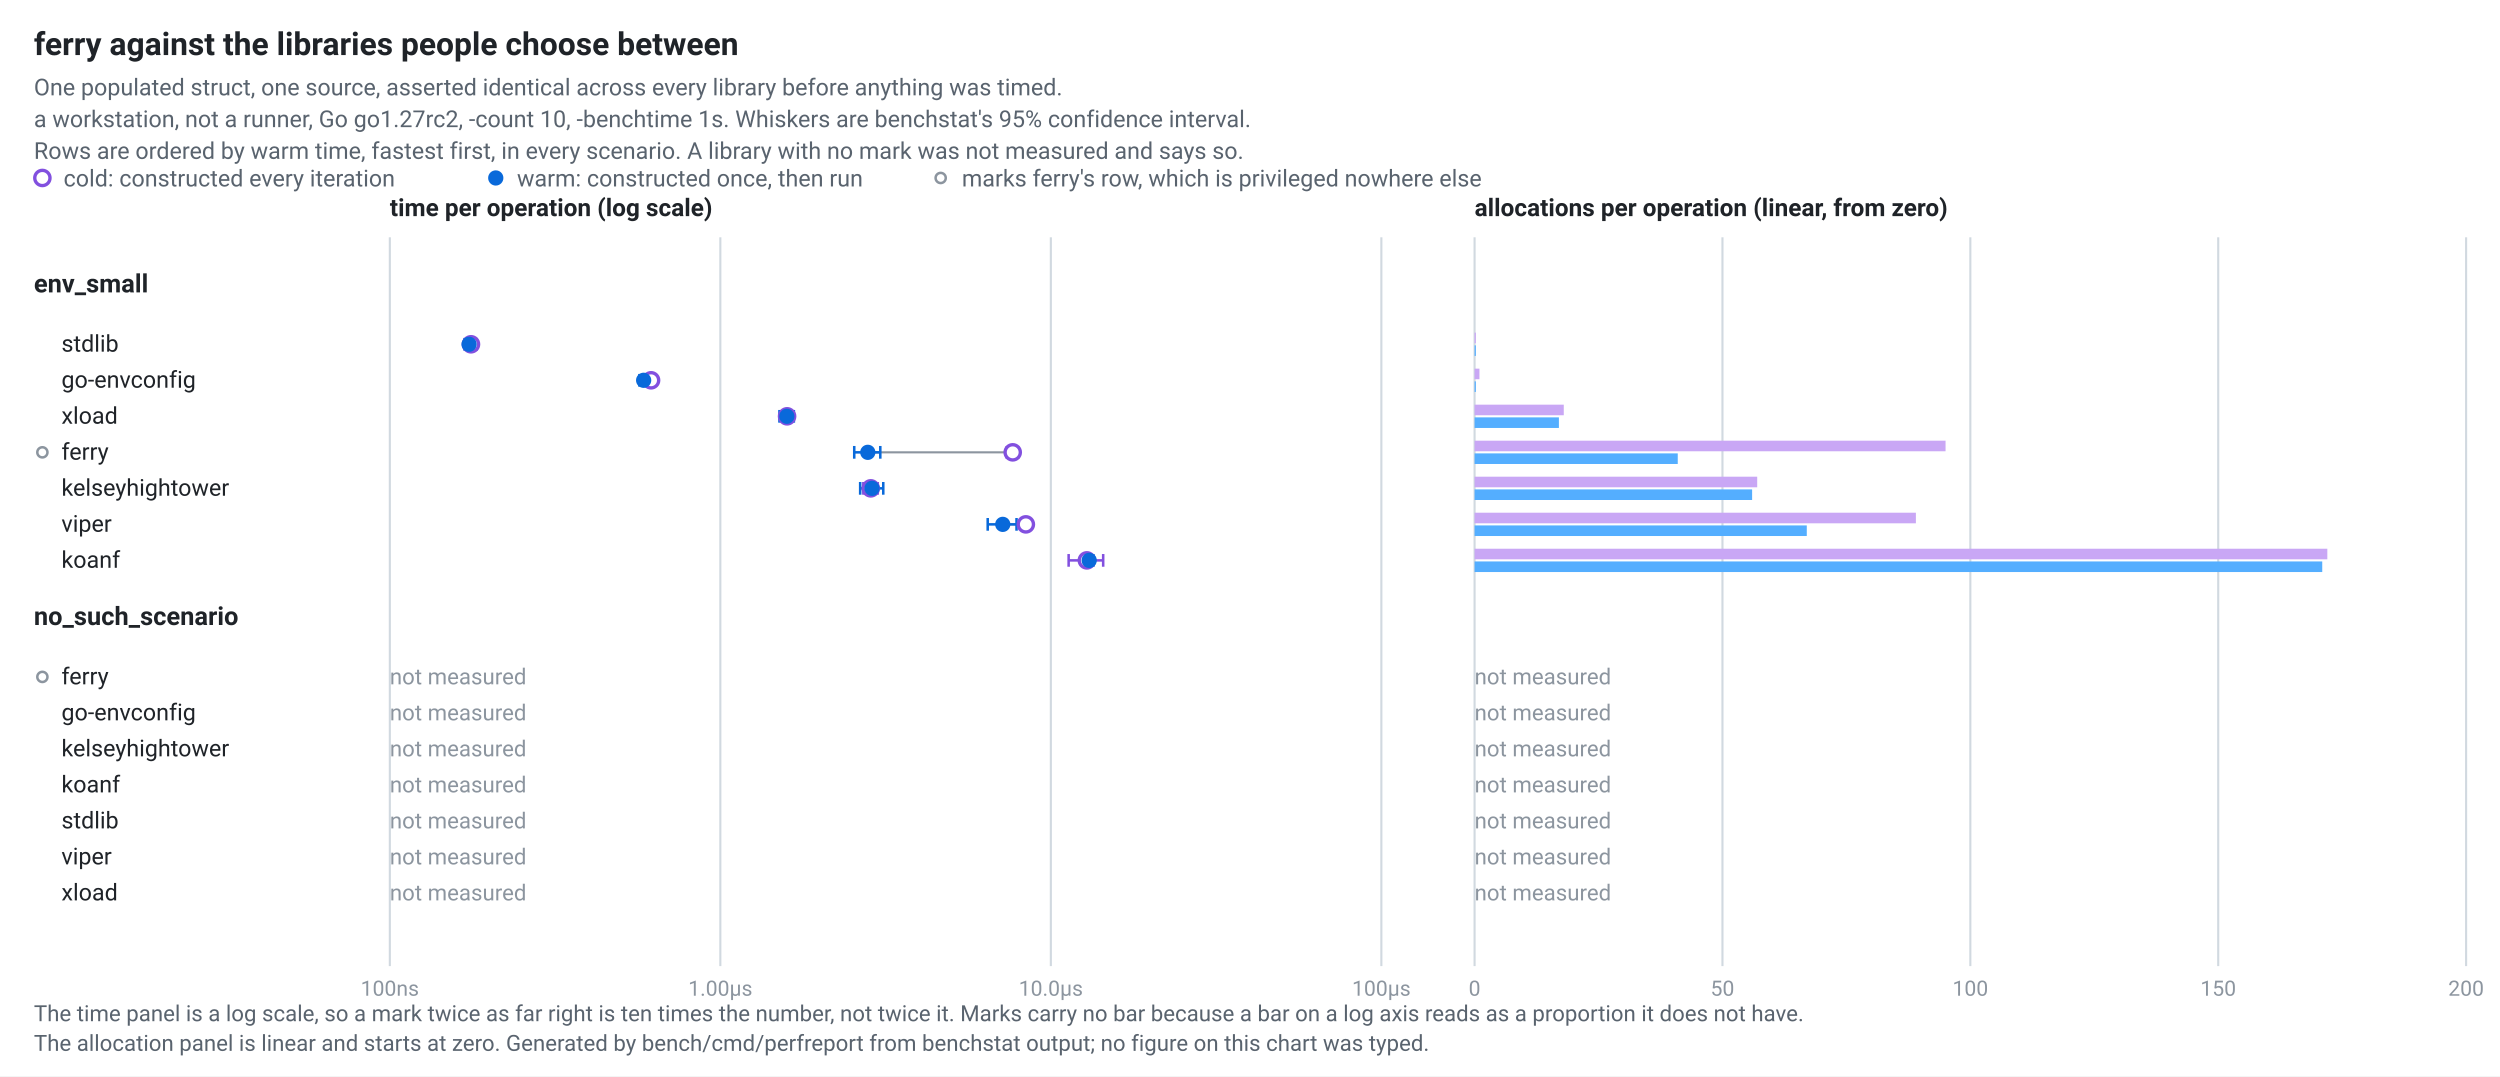
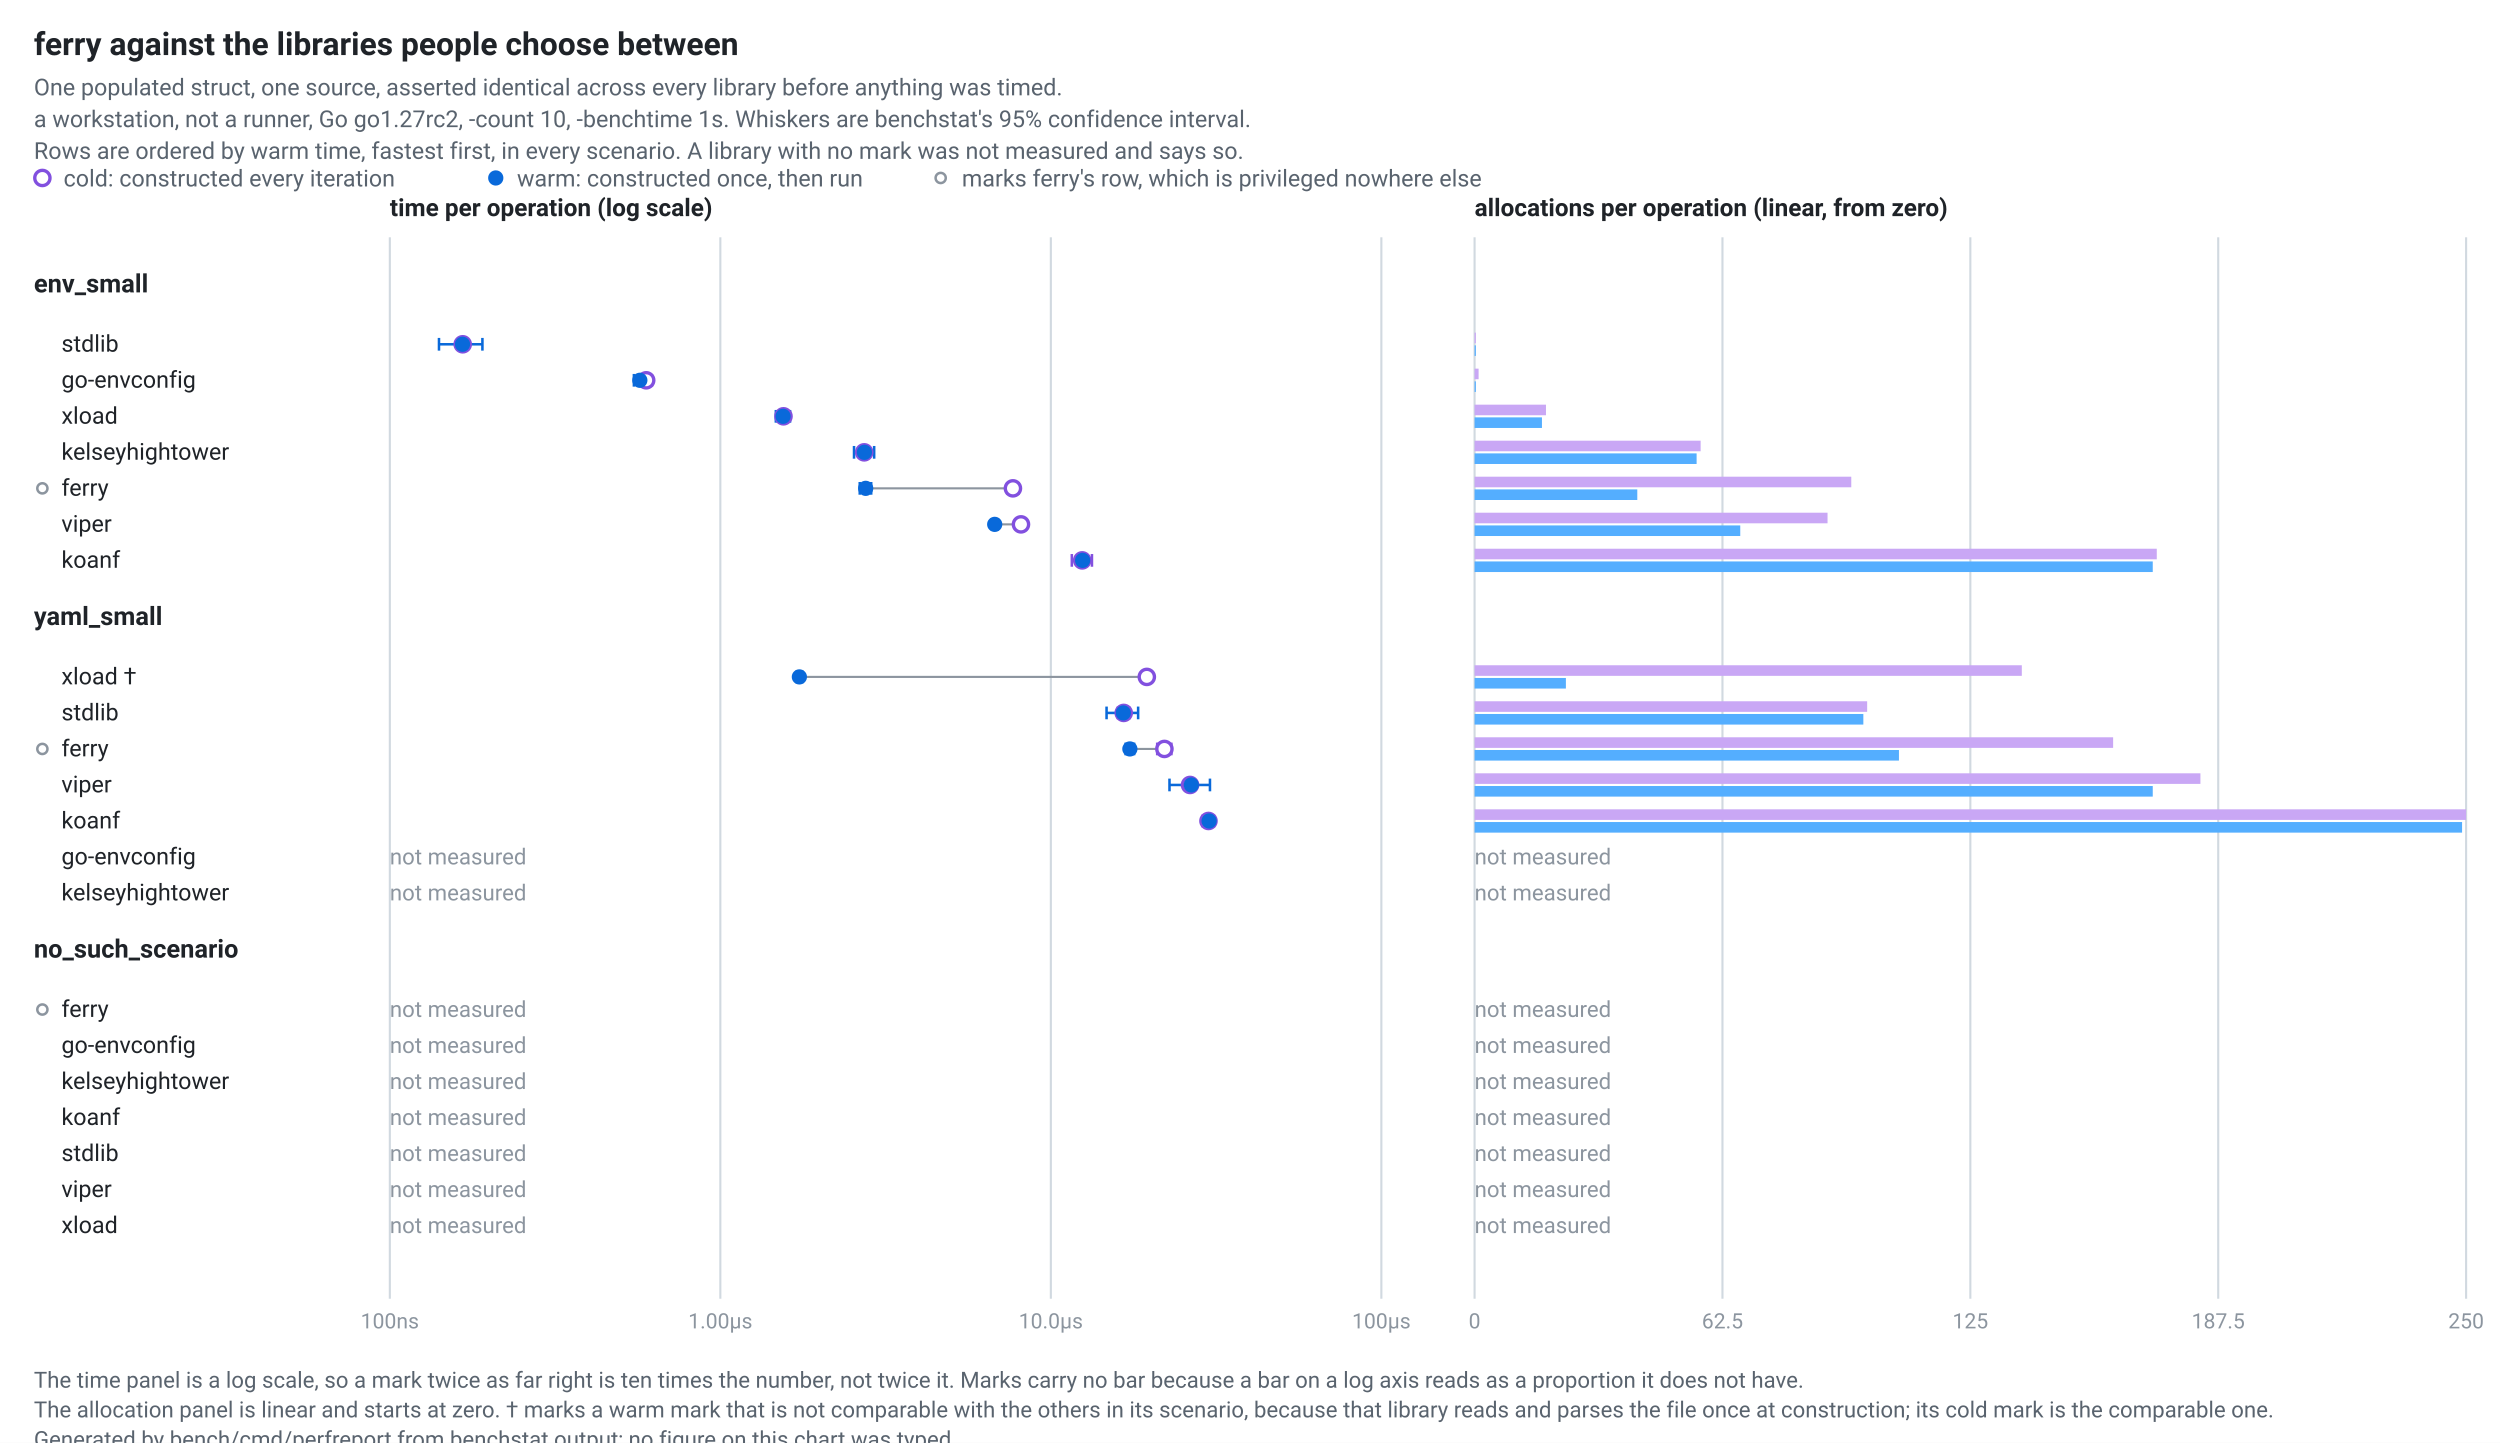
- <svg xmlns="http://www.w3.org/2000/svg" width="1180" height="508" viewBox="0 0 1180 508" role="img" aria-label="ferry against 7 config libraries: time and allocations per load, cold and warm, over 2 scenarios">
-   <rect x="0" y="0" width="1180" height="508" fill="#ffffff" />
+ <svg xmlns="http://www.w3.org/2000/svg" width="1180" height="681" viewBox="0 0 1180 681" role="img" aria-label="ferry against 7 config libraries: time and allocations per load, cold and warm, over 3 scenarios">
+   <rect x="0" y="0" width="1180" height="681" fill="#ffffff" />
  <text x="16.0" y="26.0" font-family="system-ui, -apple-system, Segoe UI, Roboto, Helvetica, Arial, sans-serif" font-size="15.0" font-weight="600" fill="#1f2328" text-anchor="start">ferry against the libraries people choose between</text>
  <text x="16.0" y="45.0" font-family="system-ui, -apple-system, Segoe UI, Roboto, Helvetica, Arial, sans-serif" font-size="11.0" font-weight="400" fill="#59636e" text-anchor="start">One populated struct, one source, asserted identical across every library before anything was timed.</text>
  <text x="16.0" y="60.0" font-family="system-ui, -apple-system, Segoe UI, Roboto, Helvetica, Arial, sans-serif" font-size="11.0" font-weight="400" fill="#59636e" text-anchor="start">a workstation, not a runner, Go go1.27rc2, -count 10, -benchtime 1s. Whiskers are benchstat's 95% confidence interval.</text>
  <text x="16.0" y="75.0" font-family="system-ui, -apple-system, Segoe UI, Roboto, Helvetica, Arial, sans-serif" font-size="11.0" font-weight="400" fill="#59636e" text-anchor="start">Rows are ordered by warm time, fastest first, in every scenario. A library with no mark was not measured and says so.</text>
  <circle cx="20.0" cy="84.0" r="3.6" fill="#ffffff" stroke="#8250df" stroke-width="1.6" />
  <text x="30.0" y="88.0" font-family="system-ui, -apple-system, Segoe UI, Roboto, Helvetica, Arial, sans-serif" font-size="11.0" font-weight="400" fill="#59636e" text-anchor="start">cold: constructed every iteration</text>
  <circle cx="234.0" cy="84.0" r="3.6" fill="#0969da" />
  <text x="244.0" y="88.0" font-family="system-ui, -apple-system, Segoe UI, Roboto, Helvetica, Arial, sans-serif" font-size="11.0" font-weight="400" fill="#59636e" text-anchor="start">warm: constructed once, then run</text>
  <circle cx="444.0" cy="84.0" r="2.4" fill="none" stroke="#8c959f" stroke-width="1.2" />
  <text x="454.0" y="88.0" font-family="system-ui, -apple-system, Segoe UI, Roboto, Helvetica, Arial, sans-serif" font-size="11.0" font-weight="400" fill="#59636e" text-anchor="start">marks ferry's row, which is privileged nowhere else</text>
  <text x="184.0" y="102.0" font-family="system-ui, -apple-system, Segoe UI, Roboto, Helvetica, Arial, sans-serif" font-size="11.5" font-weight="600" fill="#1f2328" text-anchor="start">time per operation (log scale)</text>
-   <line x1="184.0" y1="112.0" x2="184.0" y2="456.0" stroke="#d1d9e0" stroke-width="1.0" />
-   <text x="184.0" y="470.0" font-family="system-ui, -apple-system, Segoe UI, Roboto, Helvetica, Arial, sans-serif" font-size="10.0" font-weight="400" fill="#8c959f" text-anchor="middle">100ns</text>
-   <line x1="340.0" y1="112.0" x2="340.0" y2="456.0" stroke="#d1d9e0" stroke-width="1.0" />
-   <text x="340.0" y="470.0" font-family="system-ui, -apple-system, Segoe UI, Roboto, Helvetica, Arial, sans-serif" font-size="10.0" font-weight="400" fill="#8c959f" text-anchor="middle">1.00µs</text>
-   <line x1="496.0" y1="112.0" x2="496.0" y2="456.0" stroke="#d1d9e0" stroke-width="1.0" />
-   <text x="496.0" y="470.0" font-family="system-ui, -apple-system, Segoe UI, Roboto, Helvetica, Arial, sans-serif" font-size="10.0" font-weight="400" fill="#8c959f" text-anchor="middle">10.0µs</text>
-   <line x1="652.0" y1="112.0" x2="652.0" y2="456.0" stroke="#d1d9e0" stroke-width="1.0" />
-   <text x="652.0" y="470.0" font-family="system-ui, -apple-system, Segoe UI, Roboto, Helvetica, Arial, sans-serif" font-size="10.0" font-weight="400" fill="#8c959f" text-anchor="middle">100µs</text>
+   <line x1="184.0" y1="112.0" x2="184.0" y2="613.0" stroke="#d1d9e0" stroke-width="1.0" />
+   <text x="184.0" y="627.0" font-family="system-ui, -apple-system, Segoe UI, Roboto, Helvetica, Arial, sans-serif" font-size="10.0" font-weight="400" fill="#8c959f" text-anchor="middle">100ns</text>
+   <line x1="340.0" y1="112.0" x2="340.0" y2="613.0" stroke="#d1d9e0" stroke-width="1.0" />
+   <text x="340.0" y="627.0" font-family="system-ui, -apple-system, Segoe UI, Roboto, Helvetica, Arial, sans-serif" font-size="10.0" font-weight="400" fill="#8c959f" text-anchor="middle">1.00µs</text>
+   <line x1="496.0" y1="112.0" x2="496.0" y2="613.0" stroke="#d1d9e0" stroke-width="1.0" />
+   <text x="496.0" y="627.0" font-family="system-ui, -apple-system, Segoe UI, Roboto, Helvetica, Arial, sans-serif" font-size="10.0" font-weight="400" fill="#8c959f" text-anchor="middle">10.0µs</text>
+   <line x1="652.0" y1="112.0" x2="652.0" y2="613.0" stroke="#d1d9e0" stroke-width="1.0" />
+   <text x="652.0" y="627.0" font-family="system-ui, -apple-system, Segoe UI, Roboto, Helvetica, Arial, sans-serif" font-size="10.0" font-weight="400" fill="#8c959f" text-anchor="middle">100µs</text>
  <text x="696.0" y="102.0" font-family="system-ui, -apple-system, Segoe UI, Roboto, Helvetica, Arial, sans-serif" font-size="11.5" font-weight="600" fill="#1f2328" text-anchor="start">allocations per operation (linear, from zero)</text>
-   <line x1="696.0" y1="112.0" x2="696.0" y2="456.0" stroke="#d1d9e0" stroke-width="1.0" />
-   <text x="696.0" y="470.0" font-family="system-ui, -apple-system, Segoe UI, Roboto, Helvetica, Arial, sans-serif" font-size="10.0" font-weight="400" fill="#8c959f" text-anchor="middle">0</text>
-   <line x1="813.0" y1="112.0" x2="813.0" y2="456.0" stroke="#d1d9e0" stroke-width="1.0" />
-   <text x="813.0" y="470.0" font-family="system-ui, -apple-system, Segoe UI, Roboto, Helvetica, Arial, sans-serif" font-size="10.0" font-weight="400" fill="#8c959f" text-anchor="middle">50</text>
-   <line x1="930.0" y1="112.0" x2="930.0" y2="456.0" stroke="#d1d9e0" stroke-width="1.0" />
-   <text x="930.0" y="470.0" font-family="system-ui, -apple-system, Segoe UI, Roboto, Helvetica, Arial, sans-serif" font-size="10.0" font-weight="400" fill="#8c959f" text-anchor="middle">100</text>
-   <line x1="1047.0" y1="112.0" x2="1047.0" y2="456.0" stroke="#d1d9e0" stroke-width="1.0" />
-   <text x="1047.0" y="470.0" font-family="system-ui, -apple-system, Segoe UI, Roboto, Helvetica, Arial, sans-serif" font-size="10.0" font-weight="400" fill="#8c959f" text-anchor="middle">150</text>
-   <line x1="1164.0" y1="112.0" x2="1164.0" y2="456.0" stroke="#d1d9e0" stroke-width="1.0" />
-   <text x="1164.0" y="470.0" font-family="system-ui, -apple-system, Segoe UI, Roboto, Helvetica, Arial, sans-serif" font-size="10.0" font-weight="400" fill="#8c959f" text-anchor="middle">200</text>
+   <line x1="696.0" y1="112.0" x2="696.0" y2="613.0" stroke="#d1d9e0" stroke-width="1.0" />
+   <text x="696.0" y="627.0" font-family="system-ui, -apple-system, Segoe UI, Roboto, Helvetica, Arial, sans-serif" font-size="10.0" font-weight="400" fill="#8c959f" text-anchor="middle">0</text>
+   <line x1="813.0" y1="112.0" x2="813.0" y2="613.0" stroke="#d1d9e0" stroke-width="1.0" />
+   <text x="813.0" y="627.0" font-family="system-ui, -apple-system, Segoe UI, Roboto, Helvetica, Arial, sans-serif" font-size="10.0" font-weight="400" fill="#8c959f" text-anchor="middle">62.5</text>
+   <line x1="930.0" y1="112.0" x2="930.0" y2="613.0" stroke="#d1d9e0" stroke-width="1.0" />
+   <text x="930.0" y="627.0" font-family="system-ui, -apple-system, Segoe UI, Roboto, Helvetica, Arial, sans-serif" font-size="10.0" font-weight="400" fill="#8c959f" text-anchor="middle">125</text>
+   <line x1="1047.0" y1="112.0" x2="1047.0" y2="613.0" stroke="#d1d9e0" stroke-width="1.0" />
+   <text x="1047.0" y="627.0" font-family="system-ui, -apple-system, Segoe UI, Roboto, Helvetica, Arial, sans-serif" font-size="10.0" font-weight="400" fill="#8c959f" text-anchor="middle">187.5</text>
+   <line x1="1164.0" y1="112.0" x2="1164.0" y2="613.0" stroke="#d1d9e0" stroke-width="1.0" />
+   <text x="1164.0" y="627.0" font-family="system-ui, -apple-system, Segoe UI, Roboto, Helvetica, Arial, sans-serif" font-size="10.0" font-weight="400" fill="#8c959f" text-anchor="middle">250</text>
  <text x="16.0" y="138.0" font-family="system-ui, -apple-system, Segoe UI, Roboto, Helvetica, Arial, sans-serif" font-size="12.0" font-weight="600" fill="#1f2328" text-anchor="start">env_small</text>
  <text x="29.0" y="166.0" font-family="system-ui, -apple-system, Segoe UI, Roboto, Helvetica, Arial, sans-serif" font-size="11.0" font-weight="400" fill="#1f2328" text-anchor="start">stdlib</text>
-   <line x1="221.4" y1="162.5" x2="222.3" y2="162.5" stroke="#8c959f" stroke-width="1.0" />
-   <line x1="219.5" y1="162.5" x2="225.0" y2="162.5" stroke="#8250df" stroke-width="1.2" />
-   <line x1="219.5" y1="159.5" x2="219.5" y2="165.5" stroke="#8250df" stroke-width="1.2" />
-   <line x1="225.0" y1="159.5" x2="225.0" y2="165.5" stroke="#8250df" stroke-width="1.2" />
-   <line x1="219.3" y1="162.5" x2="223.4" y2="162.5" stroke="#0969da" stroke-width="1.2" />
-   <line x1="219.3" y1="159.5" x2="219.3" y2="165.5" stroke="#0969da" stroke-width="1.2" />
-   <line x1="223.4" y1="159.5" x2="223.4" y2="165.5" stroke="#0969da" stroke-width="1.2" />
-   <circle cx="222.3" cy="162.5" r="3.6" fill="#ffffff" stroke="#8250df" stroke-width="1.6" />
-   <circle cx="221.4" cy="162.5" r="3.6" fill="#0969da" />
+   <line x1="218.3" y1="162.5" x2="218.4" y2="162.5" stroke="#8c959f" stroke-width="1.0" />
+   <line x1="217.7" y1="162.5" x2="219.0" y2="162.5" stroke="#8250df" stroke-width="1.2" />
+   <line x1="217.7" y1="159.5" x2="217.7" y2="165.5" stroke="#8250df" stroke-width="1.2" />
+   <line x1="219.0" y1="159.5" x2="219.0" y2="165.5" stroke="#8250df" stroke-width="1.2" />
+   <line x1="207.2" y1="162.5" x2="227.7" y2="162.5" stroke="#0969da" stroke-width="1.2" />
+   <line x1="207.2" y1="159.5" x2="207.2" y2="165.5" stroke="#0969da" stroke-width="1.2" />
+   <line x1="227.7" y1="159.5" x2="227.7" y2="165.5" stroke="#0969da" stroke-width="1.2" />
+   <circle cx="218.4" cy="162.5" r="3.6" fill="#ffffff" stroke="#8250df" stroke-width="1.6" />
+   <circle cx="218.3" cy="162.5" r="3.6" fill="#0969da" />
  <rect x="696.0" y="157.0" width="0.6" height="5.0" fill="#c9a7f5" />
  <rect x="696.0" y="163.0" width="0.6" height="5.0" fill="#54aeff" />
  <text x="29.0" y="183.0" font-family="system-ui, -apple-system, Segoe UI, Roboto, Helvetica, Arial, sans-serif" font-size="11.0" font-weight="400" fill="#1f2328" text-anchor="start">go-envconfig</text>
-   <line x1="303.8" y1="179.5" x2="307.3" y2="179.5" stroke="#8c959f" stroke-width="1.0" />
-   <line x1="306.0" y1="179.5" x2="308.7" y2="179.5" stroke="#8250df" stroke-width="1.2" />
-   <line x1="306.0" y1="176.5" x2="306.0" y2="182.5" stroke="#8250df" stroke-width="1.2" />
-   <line x1="308.7" y1="176.5" x2="308.7" y2="182.5" stroke="#8250df" stroke-width="1.2" />
-   <line x1="301.8" y1="179.5" x2="305.8" y2="179.5" stroke="#0969da" stroke-width="1.2" />
-   <line x1="301.8" y1="176.5" x2="301.8" y2="182.5" stroke="#0969da" stroke-width="1.2" />
-   <line x1="305.8" y1="176.5" x2="305.8" y2="182.5" stroke="#0969da" stroke-width="1.2" />
-   <circle cx="307.3" cy="179.5" r="3.6" fill="#ffffff" stroke="#8250df" stroke-width="1.6" />
-   <circle cx="303.8" cy="179.5" r="3.6" fill="#0969da" />
-   <rect x="696.0" y="174.0" width="2.3" height="5.0" fill="#c9a7f5" />
+   <line x1="302.0" y1="179.5" x2="305.0" y2="179.5" stroke="#8c959f" stroke-width="1.0" />
+   <line x1="302.2" y1="179.5" x2="307.7" y2="179.5" stroke="#8250df" stroke-width="1.2" />
+   <line x1="302.2" y1="176.5" x2="302.2" y2="182.5" stroke="#8250df" stroke-width="1.2" />
+   <line x1="307.7" y1="176.5" x2="307.7" y2="182.5" stroke="#8250df" stroke-width="1.2" />
+   <line x1="299.2" y1="179.5" x2="304.6" y2="179.5" stroke="#0969da" stroke-width="1.2" />
+   <line x1="299.2" y1="176.5" x2="299.2" y2="182.5" stroke="#0969da" stroke-width="1.2" />
+   <line x1="304.6" y1="176.5" x2="304.6" y2="182.5" stroke="#0969da" stroke-width="1.2" />
+   <circle cx="305.0" cy="179.5" r="3.6" fill="#ffffff" stroke="#8250df" stroke-width="1.6" />
+   <circle cx="302.0" cy="179.5" r="3.6" fill="#0969da" />
+   <rect x="696.0" y="174.0" width="1.9" height="5.0" fill="#c9a7f5" />
  <rect x="696.0" y="180.0" width="0.6" height="5.0" fill="#54aeff" />
  <text x="29.0" y="200.0" font-family="system-ui, -apple-system, Segoe UI, Roboto, Helvetica, Arial, sans-serif" font-size="11.0" font-weight="400" fill="#1f2328" text-anchor="start">xload</text>
-   <line x1="371.4" y1="196.5" x2="371.5" y2="196.5" stroke="#8c959f" stroke-width="1.0" />
-   <line x1="370.1" y1="196.5" x2="372.8" y2="196.5" stroke="#8250df" stroke-width="1.2" />
-   <line x1="370.1" y1="193.5" x2="370.1" y2="199.5" stroke="#8250df" stroke-width="1.2" />
-   <line x1="372.8" y1="193.5" x2="372.8" y2="199.5" stroke="#8250df" stroke-width="1.2" />
-   <line x1="367.9" y1="196.5" x2="374.7" y2="196.5" stroke="#0969da" stroke-width="1.2" />
-   <line x1="367.9" y1="193.5" x2="367.9" y2="199.5" stroke="#0969da" stroke-width="1.2" />
-   <line x1="374.7" y1="193.5" x2="374.7" y2="199.5" stroke="#0969da" stroke-width="1.2" />
-   <circle cx="371.5" cy="196.5" r="3.6" fill="#ffffff" stroke="#8250df" stroke-width="1.6" />
-   <circle cx="371.4" cy="196.5" r="3.6" fill="#0969da" />
-   <rect x="696.0" y="191.0" width="42.1" height="5.0" fill="#c9a7f5" />
-   <rect x="696.0" y="197.0" width="39.8" height="5.0" fill="#54aeff" />
-   <circle cx="20.0" cy="213.5" r="2.4" fill="none" stroke="#8c959f" stroke-width="1.2" />
-   <text x="29.0" y="217.0" font-family="system-ui, -apple-system, Segoe UI, Roboto, Helvetica, Arial, sans-serif" font-size="11.0" font-weight="400" fill="#1f2328" text-anchor="start">ferry</text>
-   <line x1="409.6" y1="213.5" x2="478.0" y2="213.5" stroke="#8c959f" stroke-width="1.0" />
-   <line x1="475.2" y1="213.5" x2="480.6" y2="213.5" stroke="#8250df" stroke-width="1.2" />
-   <line x1="475.2" y1="210.5" x2="475.2" y2="216.5" stroke="#8250df" stroke-width="1.2" />
-   <line x1="480.6" y1="210.5" x2="480.6" y2="216.5" stroke="#8250df" stroke-width="1.2" />
-   <line x1="403.2" y1="213.5" x2="415.5" y2="213.5" stroke="#0969da" stroke-width="1.2" />
-   <line x1="403.2" y1="210.5" x2="403.2" y2="216.5" stroke="#0969da" stroke-width="1.2" />
-   <line x1="415.5" y1="210.5" x2="415.5" y2="216.5" stroke="#0969da" stroke-width="1.2" />
-   <circle cx="478.0" cy="213.5" r="3.6" fill="#ffffff" stroke="#8250df" stroke-width="1.6" />
-   <circle cx="409.6" cy="213.5" r="3.6" fill="#0969da" />
-   <rect x="696.0" y="208.0" width="222.3" height="5.0" fill="#c9a7f5" />
-   <rect x="696.0" y="214.0" width="95.9" height="5.0" fill="#54aeff" />
-   <text x="29.0" y="234.0" font-family="system-ui, -apple-system, Segoe UI, Roboto, Helvetica, Arial, sans-serif" font-size="11.0" font-weight="400" fill="#1f2328" text-anchor="start">kelseyhightower</text>
-   <line x1="411.0" y1="230.5" x2="411.6" y2="230.5" stroke="#8c959f" stroke-width="1.0" />
-   <line x1="407.5" y1="230.5" x2="414.3" y2="230.5" stroke="#8250df" stroke-width="1.2" />
-   <line x1="407.5" y1="227.5" x2="407.5" y2="233.5" stroke="#8250df" stroke-width="1.2" />
-   <line x1="414.3" y1="227.5" x2="414.3" y2="233.5" stroke="#8250df" stroke-width="1.2" />
-   <line x1="406.0" y1="230.5" x2="416.9" y2="230.5" stroke="#0969da" stroke-width="1.2" />
-   <line x1="406.0" y1="227.5" x2="406.0" y2="233.5" stroke="#0969da" stroke-width="1.2" />
-   <line x1="416.9" y1="227.5" x2="416.9" y2="233.5" stroke="#0969da" stroke-width="1.2" />
-   <circle cx="411.0" cy="230.5" r="3.6" fill="#ffffff" stroke="#8250df" stroke-width="1.6" />
-   <circle cx="411.6" cy="230.5" r="3.6" fill="#0969da" />
-   <rect x="696.0" y="225.0" width="133.4" height="5.0" fill="#c9a7f5" />
-   <rect x="696.0" y="231.0" width="131.0" height="5.0" fill="#54aeff" />
+   <line x1="369.6" y1="196.5" x2="369.8" y2="196.5" stroke="#8c959f" stroke-width="1.0" />
+   <line x1="368.4" y1="196.5" x2="371.1" y2="196.5" stroke="#8250df" stroke-width="1.2" />
+   <line x1="368.4" y1="193.5" x2="368.4" y2="199.5" stroke="#8250df" stroke-width="1.2" />
+   <line x1="371.1" y1="193.5" x2="371.1" y2="199.5" stroke="#8250df" stroke-width="1.2" />
+   <line x1="366.2" y1="196.5" x2="372.9" y2="196.5" stroke="#0969da" stroke-width="1.2" />
+   <line x1="366.2" y1="193.5" x2="366.2" y2="199.5" stroke="#0969da" stroke-width="1.2" />
+   <line x1="372.9" y1="193.5" x2="372.9" y2="199.5" stroke="#0969da" stroke-width="1.2" />
+   <circle cx="369.8" cy="196.5" r="3.6" fill="#ffffff" stroke="#8250df" stroke-width="1.6" />
+   <circle cx="369.6" cy="196.5" r="3.6" fill="#0969da" />
+   <rect x="696.0" y="191.0" width="33.7" height="5.0" fill="#c9a7f5" />
+   <rect x="696.0" y="197.0" width="31.8" height="5.0" fill="#54aeff" />
+   <text x="29.0" y="217.0" font-family="system-ui, -apple-system, Segoe UI, Roboto, Helvetica, Arial, sans-serif" font-size="11.0" font-weight="400" fill="#1f2328" text-anchor="start">kelseyhightower</text>
+   <line x1="407.9" y1="213.5" x2="408.0" y2="213.5" stroke="#8c959f" stroke-width="1.0" />
+   <line x1="405.8" y1="213.5" x2="409.9" y2="213.5" stroke="#8250df" stroke-width="1.2" />
+   <line x1="405.8" y1="210.5" x2="405.8" y2="216.5" stroke="#8250df" stroke-width="1.2" />
+   <line x1="409.9" y1="210.5" x2="409.9" y2="216.5" stroke="#8250df" stroke-width="1.2" />
+   <line x1="403.1" y1="213.5" x2="412.6" y2="213.5" stroke="#0969da" stroke-width="1.2" />
+   <line x1="403.1" y1="210.5" x2="403.1" y2="216.5" stroke="#0969da" stroke-width="1.2" />
+   <line x1="412.6" y1="210.5" x2="412.6" y2="216.5" stroke="#0969da" stroke-width="1.2" />
+   <circle cx="407.9" cy="213.5" r="3.6" fill="#ffffff" stroke="#8250df" stroke-width="1.6" />
+   <circle cx="408.0" cy="213.5" r="3.6" fill="#0969da" />
+   <rect x="696.0" y="208.0" width="106.7" height="5.0" fill="#c9a7f5" />
+   <rect x="696.0" y="214.0" width="104.8" height="5.0" fill="#54aeff" />
+   <circle cx="20.0" cy="230.5" r="2.4" fill="none" stroke="#8c959f" stroke-width="1.2" />
+   <text x="29.0" y="234.0" font-family="system-ui, -apple-system, Segoe UI, Roboto, Helvetica, Arial, sans-serif" font-size="11.0" font-weight="400" fill="#1f2328" text-anchor="start">ferry</text>
+   <line x1="408.6" y1="230.5" x2="478.1" y2="230.5" stroke="#8c959f" stroke-width="1.0" />
+   <line x1="475.4" y1="230.5" x2="480.8" y2="230.5" stroke="#8250df" stroke-width="1.2" />
+   <line x1="475.4" y1="227.5" x2="475.4" y2="233.5" stroke="#8250df" stroke-width="1.2" />
+   <line x1="480.8" y1="227.5" x2="480.8" y2="233.5" stroke="#8250df" stroke-width="1.2" />
+   <line x1="405.8" y1="230.5" x2="411.2" y2="230.5" stroke="#0969da" stroke-width="1.2" />
+   <line x1="405.8" y1="227.5" x2="405.8" y2="233.5" stroke="#0969da" stroke-width="1.2" />
+   <line x1="411.2" y1="227.5" x2="411.2" y2="233.5" stroke="#0969da" stroke-width="1.2" />
+   <circle cx="478.1" cy="230.5" r="3.6" fill="#ffffff" stroke="#8250df" stroke-width="1.6" />
+   <circle cx="408.6" cy="230.5" r="3.6" fill="#0969da" />
+   <rect x="696.0" y="225.0" width="177.8" height="5.0" fill="#c9a7f5" />
+   <rect x="696.0" y="231.0" width="76.8" height="5.0" fill="#54aeff" />
  <text x="29.0" y="251.0" font-family="system-ui, -apple-system, Segoe UI, Roboto, Helvetica, Arial, sans-serif" font-size="11.0" font-weight="400" fill="#1f2328" text-anchor="start">viper</text>
-   <line x1="473.3" y1="247.5" x2="484.2" y2="247.5" stroke="#8c959f" stroke-width="1.0" />
-   <line x1="482.8" y1="247.5" x2="485.5" y2="247.5" stroke="#8250df" stroke-width="1.2" />
-   <line x1="482.8" y1="244.5" x2="482.8" y2="250.5" stroke="#8250df" stroke-width="1.2" />
-   <line x1="485.5" y1="244.5" x2="485.5" y2="250.5" stroke="#8250df" stroke-width="1.2" />
-   <line x1="466.2" y1="247.5" x2="479.8" y2="247.5" stroke="#0969da" stroke-width="1.2" />
-   <line x1="466.2" y1="244.5" x2="466.2" y2="250.5" stroke="#0969da" stroke-width="1.2" />
-   <line x1="479.8" y1="244.5" x2="479.8" y2="250.5" stroke="#0969da" stroke-width="1.2" />
-   <circle cx="484.2" cy="247.5" r="3.6" fill="#ffffff" stroke="#8250df" stroke-width="1.6" />
-   <circle cx="473.3" cy="247.5" r="3.6" fill="#0969da" />
-   <rect x="696.0" y="242.0" width="208.3" height="5.0" fill="#c9a7f5" />
-   <rect x="696.0" y="248.0" width="156.8" height="5.0" fill="#54aeff" />
+   <line x1="469.5" y1="247.5" x2="481.9" y2="247.5" stroke="#8c959f" stroke-width="1.0" />
+   <line x1="479.8" y1="247.5" x2="483.9" y2="247.5" stroke="#8250df" stroke-width="1.2" />
+   <line x1="479.8" y1="244.5" x2="479.8" y2="250.5" stroke="#8250df" stroke-width="1.2" />
+   <line x1="483.9" y1="244.5" x2="483.9" y2="250.5" stroke="#8250df" stroke-width="1.2" />
+   <line x1="468.2" y1="247.5" x2="470.9" y2="247.5" stroke="#0969da" stroke-width="1.2" />
+   <line x1="468.2" y1="244.5" x2="468.2" y2="250.5" stroke="#0969da" stroke-width="1.2" />
+   <line x1="470.9" y1="244.5" x2="470.9" y2="250.5" stroke="#0969da" stroke-width="1.2" />
+   <circle cx="481.9" cy="247.5" r="3.6" fill="#ffffff" stroke="#8250df" stroke-width="1.6" />
+   <circle cx="469.5" cy="247.5" r="3.6" fill="#0969da" />
+   <rect x="696.0" y="242.0" width="166.6" height="5.0" fill="#c9a7f5" />
+   <rect x="696.0" y="248.0" width="125.4" height="5.0" fill="#54aeff" />
  <text x="29.0" y="268.0" font-family="system-ui, -apple-system, Segoe UI, Roboto, Helvetica, Arial, sans-serif" font-size="11.0" font-weight="400" fill="#1f2328" text-anchor="start">koanf</text>
-   <line x1="513.0" y1="264.5" x2="514.1" y2="264.5" stroke="#8c959f" stroke-width="1.0" />
-   <line x1="504.4" y1="264.5" x2="520.7" y2="264.5" stroke="#8250df" stroke-width="1.2" />
-   <line x1="504.4" y1="261.5" x2="504.4" y2="267.5" stroke="#8250df" stroke-width="1.2" />
-   <line x1="520.7" y1="261.5" x2="520.7" y2="267.5" stroke="#8250df" stroke-width="1.2" />
-   <line x1="512.0" y1="264.5" x2="516.1" y2="264.5" stroke="#0969da" stroke-width="1.2" />
-   <line x1="512.0" y1="261.5" x2="512.0" y2="267.5" stroke="#0969da" stroke-width="1.2" />
-   <line x1="516.1" y1="261.5" x2="516.1" y2="267.5" stroke="#0969da" stroke-width="1.2" />
-   <circle cx="513.0" cy="264.5" r="3.6" fill="#ffffff" stroke="#8250df" stroke-width="1.6" />
-   <circle cx="514.1" cy="264.5" r="3.6" fill="#0969da" />
-   <rect x="696.0" y="259.0" width="402.5" height="5.0" fill="#c9a7f5" />
-   <rect x="696.0" y="265.0" width="400.1" height="5.0" fill="#54aeff" />
-   <text x="16.0" y="295.0" font-family="system-ui, -apple-system, Segoe UI, Roboto, Helvetica, Arial, sans-serif" font-size="12.0" font-weight="600" fill="#1f2328" text-anchor="start">no_such_scenario</text>
-   <circle cx="20.0" cy="319.5" r="2.4" fill="none" stroke="#8c959f" stroke-width="1.2" />
-   <text x="29.0" y="323.0" font-family="system-ui, -apple-system, Segoe UI, Roboto, Helvetica, Arial, sans-serif" font-size="11.0" font-weight="400" fill="#1f2328" text-anchor="start">ferry</text>
-   <text x="184.0" y="323.0" font-family="system-ui, -apple-system, Segoe UI, Roboto, Helvetica, Arial, sans-serif" font-size="10.5" font-weight="400" fill="#8c959f" text-anchor="start">not measured</text>
-   <text x="696.0" y="323.0" font-family="system-ui, -apple-system, Segoe UI, Roboto, Helvetica, Arial, sans-serif" font-size="10.5" font-weight="400" fill="#8c959f" text-anchor="start">not measured</text>
-   <text x="29.0" y="340.0" font-family="system-ui, -apple-system, Segoe UI, Roboto, Helvetica, Arial, sans-serif" font-size="11.0" font-weight="400" fill="#1f2328" text-anchor="start">go-envconfig</text>
-   <text x="184.0" y="340.0" font-family="system-ui, -apple-system, Segoe UI, Roboto, Helvetica, Arial, sans-serif" font-size="10.5" font-weight="400" fill="#8c959f" text-anchor="start">not measured</text>
-   <text x="696.0" y="340.0" font-family="system-ui, -apple-system, Segoe UI, Roboto, Helvetica, Arial, sans-serif" font-size="10.5" font-weight="400" fill="#8c959f" text-anchor="start">not measured</text>
-   <text x="29.0" y="357.0" font-family="system-ui, -apple-system, Segoe UI, Roboto, Helvetica, Arial, sans-serif" font-size="11.0" font-weight="400" fill="#1f2328" text-anchor="start">kelseyhightower</text>
-   <text x="184.0" y="357.0" font-family="system-ui, -apple-system, Segoe UI, Roboto, Helvetica, Arial, sans-serif" font-size="10.5" font-weight="400" fill="#8c959f" text-anchor="start">not measured</text>
-   <text x="696.0" y="357.0" font-family="system-ui, -apple-system, Segoe UI, Roboto, Helvetica, Arial, sans-serif" font-size="10.5" font-weight="400" fill="#8c959f" text-anchor="start">not measured</text>
-   <text x="29.0" y="374.0" font-family="system-ui, -apple-system, Segoe UI, Roboto, Helvetica, Arial, sans-serif" font-size="11.0" font-weight="400" fill="#1f2328" text-anchor="start">koanf</text>
-   <text x="184.0" y="374.0" font-family="system-ui, -apple-system, Segoe UI, Roboto, Helvetica, Arial, sans-serif" font-size="10.5" font-weight="400" fill="#8c959f" text-anchor="start">not measured</text>
-   <text x="696.0" y="374.0" font-family="system-ui, -apple-system, Segoe UI, Roboto, Helvetica, Arial, sans-serif" font-size="10.5" font-weight="400" fill="#8c959f" text-anchor="start">not measured</text>
-   <text x="29.0" y="391.0" font-family="system-ui, -apple-system, Segoe UI, Roboto, Helvetica, Arial, sans-serif" font-size="11.0" font-weight="400" fill="#1f2328" text-anchor="start">stdlib</text>
-   <text x="184.0" y="391.0" font-family="system-ui, -apple-system, Segoe UI, Roboto, Helvetica, Arial, sans-serif" font-size="10.5" font-weight="400" fill="#8c959f" text-anchor="start">not measured</text>
-   <text x="696.0" y="391.0" font-family="system-ui, -apple-system, Segoe UI, Roboto, Helvetica, Arial, sans-serif" font-size="10.5" font-weight="400" fill="#8c959f" text-anchor="start">not measured</text>
-   <text x="29.0" y="408.0" font-family="system-ui, -apple-system, Segoe UI, Roboto, Helvetica, Arial, sans-serif" font-size="11.0" font-weight="400" fill="#1f2328" text-anchor="start">viper</text>
+   <line x1="510.8" y1="264.5" x2="511.0" y2="264.5" stroke="#8c959f" stroke-width="1.0" />
+   <line x1="505.9" y1="264.5" x2="515.4" y2="264.5" stroke="#8250df" stroke-width="1.2" />
+   <line x1="505.9" y1="261.5" x2="505.9" y2="267.5" stroke="#8250df" stroke-width="1.2" />
+   <line x1="515.4" y1="261.5" x2="515.4" y2="267.5" stroke="#8250df" stroke-width="1.2" />
+   <line x1="508.9" y1="264.5" x2="513.0" y2="264.5" stroke="#0969da" stroke-width="1.2" />
+   <line x1="508.9" y1="261.5" x2="508.9" y2="267.5" stroke="#0969da" stroke-width="1.2" />
+   <line x1="513.0" y1="261.5" x2="513.0" y2="267.5" stroke="#0969da" stroke-width="1.2" />
+   <circle cx="510.8" cy="264.5" r="3.6" fill="#ffffff" stroke="#8250df" stroke-width="1.6" />
+   <circle cx="511.0" cy="264.5" r="3.6" fill="#0969da" />
+   <rect x="696.0" y="259.0" width="322.0" height="5.0" fill="#c9a7f5" />
+   <rect x="696.0" y="265.0" width="320.1" height="5.0" fill="#54aeff" />
+   <text x="16.0" y="295.0" font-family="system-ui, -apple-system, Segoe UI, Roboto, Helvetica, Arial, sans-serif" font-size="12.0" font-weight="600" fill="#1f2328" text-anchor="start">yaml_small</text>
+   <text x="29.0" y="323.0" font-family="system-ui, -apple-system, Segoe UI, Roboto, Helvetica, Arial, sans-serif" font-size="11.0" font-weight="400" fill="#1f2328" text-anchor="start">xload †</text>
+   <line x1="377.3" y1="319.5" x2="541.3" y2="319.5" stroke="#8c959f" stroke-width="1.0" />
+   <line x1="539.2" y1="319.5" x2="543.3" y2="319.5" stroke="#8250df" stroke-width="1.2" />
+   <line x1="539.2" y1="316.5" x2="539.2" y2="322.5" stroke="#8250df" stroke-width="1.2" />
+   <line x1="543.3" y1="316.5" x2="543.3" y2="322.5" stroke="#8250df" stroke-width="1.2" />
+   <line x1="376.0" y1="319.5" x2="378.7" y2="319.5" stroke="#0969da" stroke-width="1.2" />
+   <line x1="376.0" y1="316.5" x2="376.0" y2="322.5" stroke="#0969da" stroke-width="1.2" />
+   <line x1="378.7" y1="316.5" x2="378.7" y2="322.5" stroke="#0969da" stroke-width="1.2" />
+   <circle cx="541.3" cy="319.5" r="3.6" fill="#ffffff" stroke="#8250df" stroke-width="1.6" />
+   <circle cx="377.3" cy="319.5" r="3.6" fill="#0969da" />
+   <rect x="696.0" y="314.0" width="258.3" height="5.0" fill="#c9a7f5" />
+   <rect x="696.0" y="320.0" width="43.1" height="5.0" fill="#54aeff" />
+   <text x="29.0" y="340.0" font-family="system-ui, -apple-system, Segoe UI, Roboto, Helvetica, Arial, sans-serif" font-size="11.0" font-weight="400" fill="#1f2328" text-anchor="start">stdlib</text>
+   <line x1="530.2" y1="336.5" x2="530.4" y2="336.5" stroke="#8c959f" stroke-width="1.0" />
+   <line x1="527.6" y1="336.5" x2="533.1" y2="336.5" stroke="#8250df" stroke-width="1.2" />
+   <line x1="527.6" y1="333.5" x2="527.6" y2="339.5" stroke="#8250df" stroke-width="1.2" />
+   <line x1="533.1" y1="333.5" x2="533.1" y2="339.5" stroke="#8250df" stroke-width="1.2" />
+   <line x1="522.3" y1="336.5" x2="537.2" y2="336.5" stroke="#0969da" stroke-width="1.2" />
+   <line x1="522.3" y1="333.5" x2="522.3" y2="339.5" stroke="#0969da" stroke-width="1.2" />
+   <line x1="537.2" y1="333.5" x2="537.2" y2="339.5" stroke="#0969da" stroke-width="1.2" />
+   <circle cx="530.4" cy="336.5" r="3.6" fill="#ffffff" stroke="#8250df" stroke-width="1.6" />
+   <circle cx="530.2" cy="336.5" r="3.6" fill="#0969da" />
+   <rect x="696.0" y="331.0" width="185.3" height="5.0" fill="#c9a7f5" />
+   <rect x="696.0" y="337.0" width="183.5" height="5.0" fill="#54aeff" />
+   <circle cx="20.0" cy="353.5" r="2.4" fill="none" stroke="#8c959f" stroke-width="1.2" />
+   <text x="29.0" y="357.0" font-family="system-ui, -apple-system, Segoe UI, Roboto, Helvetica, Arial, sans-serif" font-size="11.0" font-weight="400" fill="#1f2328" text-anchor="start">ferry</text>
+   <line x1="533.3" y1="353.5" x2="549.6" y2="353.5" stroke="#8c959f" stroke-width="1.0" />
+   <line x1="546.2" y1="353.5" x2="552.9" y2="353.5" stroke="#8250df" stroke-width="1.2" />
+   <line x1="546.2" y1="350.5" x2="546.2" y2="356.5" stroke="#8250df" stroke-width="1.2" />
+   <line x1="552.9" y1="350.5" x2="552.9" y2="356.5" stroke="#8250df" stroke-width="1.2" />
+   <line x1="531.3" y1="353.5" x2="535.3" y2="353.5" stroke="#0969da" stroke-width="1.2" />
+   <line x1="531.3" y1="350.5" x2="531.3" y2="356.5" stroke="#0969da" stroke-width="1.2" />
+   <line x1="535.3" y1="350.5" x2="535.3" y2="356.5" stroke="#0969da" stroke-width="1.2" />
+   <circle cx="549.6" cy="353.5" r="3.6" fill="#ffffff" stroke="#8250df" stroke-width="1.6" />
+   <circle cx="533.3" cy="353.5" r="3.6" fill="#0969da" />
+   <rect x="696.0" y="348.0" width="301.4" height="5.0" fill="#c9a7f5" />
+   <rect x="696.0" y="354.0" width="200.3" height="5.0" fill="#54aeff" />
+   <text x="29.0" y="374.0" font-family="system-ui, -apple-system, Segoe UI, Roboto, Helvetica, Arial, sans-serif" font-size="11.0" font-weight="400" fill="#1f2328" text-anchor="start">viper</text>
+   <line x1="561.7" y1="370.5" x2="562.3" y2="370.5" stroke="#8c959f" stroke-width="1.0" />
+   <line x1="559.6" y1="370.5" x2="563.7" y2="370.5" stroke="#8250df" stroke-width="1.2" />
+   <line x1="559.6" y1="367.5" x2="559.6" y2="373.5" stroke="#8250df" stroke-width="1.2" />
+   <line x1="563.7" y1="367.5" x2="563.7" y2="373.5" stroke="#8250df" stroke-width="1.2" />
+   <line x1="552.0" y1="370.5" x2="571.1" y2="370.5" stroke="#0969da" stroke-width="1.2" />
+   <line x1="552.0" y1="367.5" x2="552.0" y2="373.5" stroke="#0969da" stroke-width="1.2" />
+   <line x1="571.1" y1="367.5" x2="571.1" y2="373.5" stroke="#0969da" stroke-width="1.2" />
+   <circle cx="561.7" cy="370.5" r="3.6" fill="#ffffff" stroke="#8250df" stroke-width="1.6" />
+   <circle cx="562.3" cy="370.5" r="3.6" fill="#0969da" />
+   <rect x="696.0" y="365.0" width="342.6" height="5.0" fill="#c9a7f5" />
+   <rect x="696.0" y="371.0" width="320.1" height="5.0" fill="#54aeff" />
+   <text x="29.0" y="391.0" font-family="system-ui, -apple-system, Segoe UI, Roboto, Helvetica, Arial, sans-serif" font-size="11.0" font-weight="400" fill="#1f2328" text-anchor="start">koanf</text>
+   <line x1="570.4" y1="387.5" x2="570.7" y2="387.5" stroke="#8c959f" stroke-width="1.0" />
+   <line x1="567.6" y1="387.5" x2="573.0" y2="387.5" stroke="#8250df" stroke-width="1.2" />
+   <line x1="567.6" y1="384.5" x2="567.6" y2="390.5" stroke="#8250df" stroke-width="1.2" />
+   <line x1="573.0" y1="384.5" x2="573.0" y2="390.5" stroke="#8250df" stroke-width="1.2" />
+   <line x1="568.7" y1="387.5" x2="572.7" y2="387.5" stroke="#0969da" stroke-width="1.2" />
+   <line x1="568.7" y1="384.5" x2="568.7" y2="390.5" stroke="#0969da" stroke-width="1.2" />
+   <line x1="572.7" y1="384.5" x2="572.7" y2="390.5" stroke="#0969da" stroke-width="1.2" />
+   <circle cx="570.4" cy="387.5" r="3.6" fill="#ffffff" stroke="#8250df" stroke-width="1.6" />
+   <circle cx="570.7" cy="387.5" r="3.6" fill="#0969da" />
+   <rect x="696.0" y="382.0" width="468.0" height="5.0" fill="#c9a7f5" />
+   <rect x="696.0" y="388.0" width="466.1" height="5.0" fill="#54aeff" />
+   <text x="29.0" y="408.0" font-family="system-ui, -apple-system, Segoe UI, Roboto, Helvetica, Arial, sans-serif" font-size="11.0" font-weight="400" fill="#1f2328" text-anchor="start">go-envconfig</text>
  <text x="184.0" y="408.0" font-family="system-ui, -apple-system, Segoe UI, Roboto, Helvetica, Arial, sans-serif" font-size="10.5" font-weight="400" fill="#8c959f" text-anchor="start">not measured</text>
  <text x="696.0" y="408.0" font-family="system-ui, -apple-system, Segoe UI, Roboto, Helvetica, Arial, sans-serif" font-size="10.5" font-weight="400" fill="#8c959f" text-anchor="start">not measured</text>
-   <text x="29.0" y="425.0" font-family="system-ui, -apple-system, Segoe UI, Roboto, Helvetica, Arial, sans-serif" font-size="11.0" font-weight="400" fill="#1f2328" text-anchor="start">xload</text>
+   <text x="29.0" y="425.0" font-family="system-ui, -apple-system, Segoe UI, Roboto, Helvetica, Arial, sans-serif" font-size="11.0" font-weight="400" fill="#1f2328" text-anchor="start">kelseyhightower</text>
  <text x="184.0" y="425.0" font-family="system-ui, -apple-system, Segoe UI, Roboto, Helvetica, Arial, sans-serif" font-size="10.5" font-weight="400" fill="#8c959f" text-anchor="start">not measured</text>
  <text x="696.0" y="425.0" font-family="system-ui, -apple-system, Segoe UI, Roboto, Helvetica, Arial, sans-serif" font-size="10.5" font-weight="400" fill="#8c959f" text-anchor="start">not measured</text>
-   <text x="16.0" y="482.0" font-family="system-ui, -apple-system, Segoe UI, Roboto, Helvetica, Arial, sans-serif" font-size="10.5" font-weight="400" fill="#59636e" text-anchor="start">The time panel is a log scale, so a mark twice as far right is ten times the number, not twice it. Marks carry no bar because a bar on a log axis reads as a proportion it does not have.</text>
-   <text x="16.0" y="496.0" font-family="system-ui, -apple-system, Segoe UI, Roboto, Helvetica, Arial, sans-serif" font-size="10.5" font-weight="400" fill="#59636e" text-anchor="start">The allocation panel is linear and starts at zero. Generated by bench/cmd/perfreport from benchstat output; no figure on this chart was typed.</text>
+   <text x="16.0" y="452.0" font-family="system-ui, -apple-system, Segoe UI, Roboto, Helvetica, Arial, sans-serif" font-size="12.0" font-weight="600" fill="#1f2328" text-anchor="start">no_such_scenario</text>
+   <circle cx="20.0" cy="476.5" r="2.4" fill="none" stroke="#8c959f" stroke-width="1.2" />
+   <text x="29.0" y="480.0" font-family="system-ui, -apple-system, Segoe UI, Roboto, Helvetica, Arial, sans-serif" font-size="11.0" font-weight="400" fill="#1f2328" text-anchor="start">ferry</text>
+   <text x="184.0" y="480.0" font-family="system-ui, -apple-system, Segoe UI, Roboto, Helvetica, Arial, sans-serif" font-size="10.5" font-weight="400" fill="#8c959f" text-anchor="start">not measured</text>
+   <text x="696.0" y="480.0" font-family="system-ui, -apple-system, Segoe UI, Roboto, Helvetica, Arial, sans-serif" font-size="10.5" font-weight="400" fill="#8c959f" text-anchor="start">not measured</text>
+   <text x="29.0" y="497.0" font-family="system-ui, -apple-system, Segoe UI, Roboto, Helvetica, Arial, sans-serif" font-size="11.0" font-weight="400" fill="#1f2328" text-anchor="start">go-envconfig</text>
+   <text x="184.0" y="497.0" font-family="system-ui, -apple-system, Segoe UI, Roboto, Helvetica, Arial, sans-serif" font-size="10.5" font-weight="400" fill="#8c959f" text-anchor="start">not measured</text>
+   <text x="696.0" y="497.0" font-family="system-ui, -apple-system, Segoe UI, Roboto, Helvetica, Arial, sans-serif" font-size="10.5" font-weight="400" fill="#8c959f" text-anchor="start">not measured</text>
+   <text x="29.0" y="514.0" font-family="system-ui, -apple-system, Segoe UI, Roboto, Helvetica, Arial, sans-serif" font-size="11.0" font-weight="400" fill="#1f2328" text-anchor="start">kelseyhightower</text>
+   <text x="184.0" y="514.0" font-family="system-ui, -apple-system, Segoe UI, Roboto, Helvetica, Arial, sans-serif" font-size="10.5" font-weight="400" fill="#8c959f" text-anchor="start">not measured</text>
+   <text x="696.0" y="514.0" font-family="system-ui, -apple-system, Segoe UI, Roboto, Helvetica, Arial, sans-serif" font-size="10.5" font-weight="400" fill="#8c959f" text-anchor="start">not measured</text>
+   <text x="29.0" y="531.0" font-family="system-ui, -apple-system, Segoe UI, Roboto, Helvetica, Arial, sans-serif" font-size="11.0" font-weight="400" fill="#1f2328" text-anchor="start">koanf</text>
+   <text x="184.0" y="531.0" font-family="system-ui, -apple-system, Segoe UI, Roboto, Helvetica, Arial, sans-serif" font-size="10.5" font-weight="400" fill="#8c959f" text-anchor="start">not measured</text>
+   <text x="696.0" y="531.0" font-family="system-ui, -apple-system, Segoe UI, Roboto, Helvetica, Arial, sans-serif" font-size="10.5" font-weight="400" fill="#8c959f" text-anchor="start">not measured</text>
+   <text x="29.0" y="548.0" font-family="system-ui, -apple-system, Segoe UI, Roboto, Helvetica, Arial, sans-serif" font-size="11.0" font-weight="400" fill="#1f2328" text-anchor="start">stdlib</text>
+   <text x="184.0" y="548.0" font-family="system-ui, -apple-system, Segoe UI, Roboto, Helvetica, Arial, sans-serif" font-size="10.5" font-weight="400" fill="#8c959f" text-anchor="start">not measured</text>
+   <text x="696.0" y="548.0" font-family="system-ui, -apple-system, Segoe UI, Roboto, Helvetica, Arial, sans-serif" font-size="10.5" font-weight="400" fill="#8c959f" text-anchor="start">not measured</text>
+   <text x="29.0" y="565.0" font-family="system-ui, -apple-system, Segoe UI, Roboto, Helvetica, Arial, sans-serif" font-size="11.0" font-weight="400" fill="#1f2328" text-anchor="start">viper</text>
+   <text x="184.0" y="565.0" font-family="system-ui, -apple-system, Segoe UI, Roboto, Helvetica, Arial, sans-serif" font-size="10.5" font-weight="400" fill="#8c959f" text-anchor="start">not measured</text>
+   <text x="696.0" y="565.0" font-family="system-ui, -apple-system, Segoe UI, Roboto, Helvetica, Arial, sans-serif" font-size="10.5" font-weight="400" fill="#8c959f" text-anchor="start">not measured</text>
+   <text x="29.0" y="582.0" font-family="system-ui, -apple-system, Segoe UI, Roboto, Helvetica, Arial, sans-serif" font-size="11.0" font-weight="400" fill="#1f2328" text-anchor="start">xload</text>
+   <text x="184.0" y="582.0" font-family="system-ui, -apple-system, Segoe UI, Roboto, Helvetica, Arial, sans-serif" font-size="10.5" font-weight="400" fill="#8c959f" text-anchor="start">not measured</text>
+   <text x="696.0" y="582.0" font-family="system-ui, -apple-system, Segoe UI, Roboto, Helvetica, Arial, sans-serif" font-size="10.5" font-weight="400" fill="#8c959f" text-anchor="start">not measured</text>
+   <text x="16.0" y="655.0" font-family="system-ui, -apple-system, Segoe UI, Roboto, Helvetica, Arial, sans-serif" font-size="10.5" font-weight="400" fill="#59636e" text-anchor="start">The time panel is a log scale, so a mark twice as far right is ten times the number, not twice it. Marks carry no bar because a bar on a log axis reads as a proportion it does not have.</text>
+   <text x="16.0" y="669.0" font-family="system-ui, -apple-system, Segoe UI, Roboto, Helvetica, Arial, sans-serif" font-size="10.5" font-weight="400" fill="#59636e" text-anchor="start">The allocation panel is linear and starts at zero. † marks a warm mark that is not comparable with the others in its scenario, because that library reads and parses the file once at construction; its cold mark is the comparable one.</text>
+   <text x="16.0" y="683.0" font-family="system-ui, -apple-system, Segoe UI, Roboto, Helvetica, Arial, sans-serif" font-size="10.5" font-weight="400" fill="#59636e" text-anchor="start">Generated by bench/cmd/perfreport from benchstat output; no figure on this chart was typed.</text>
</svg>
